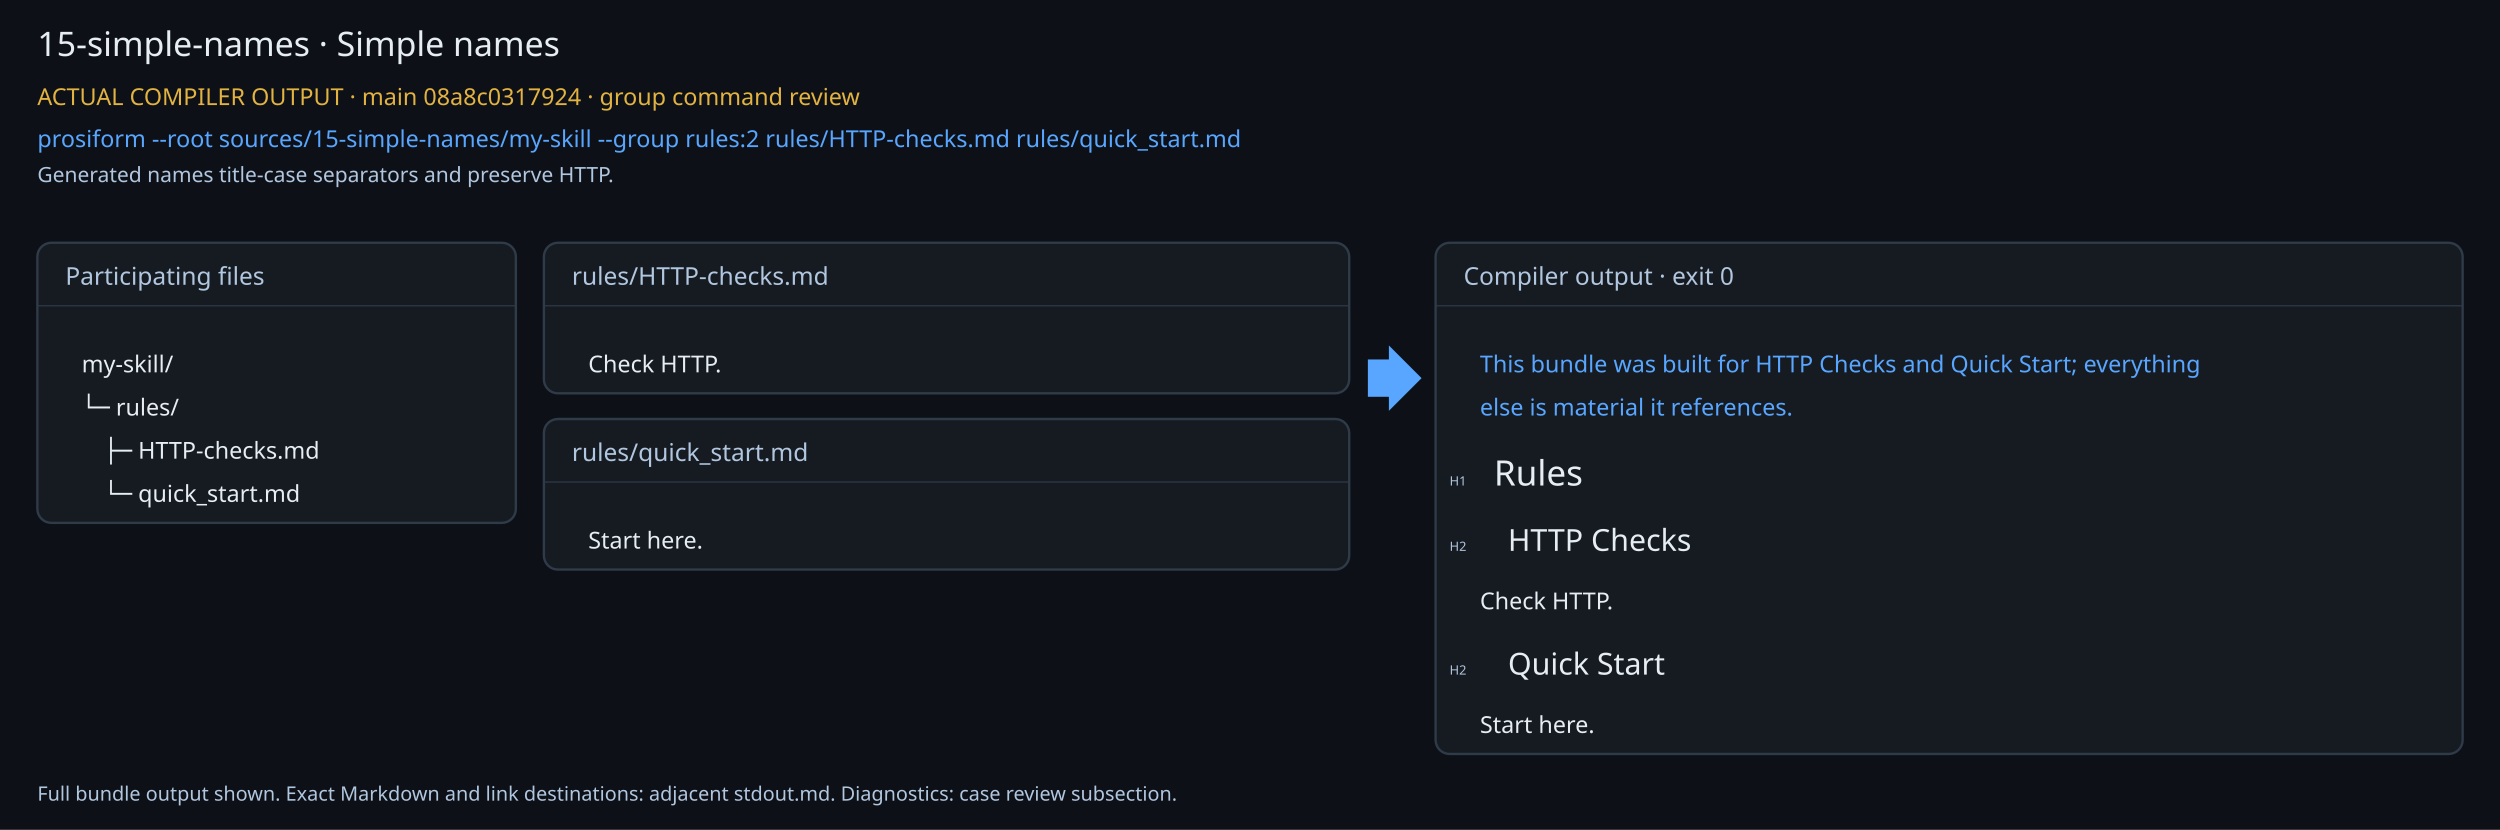
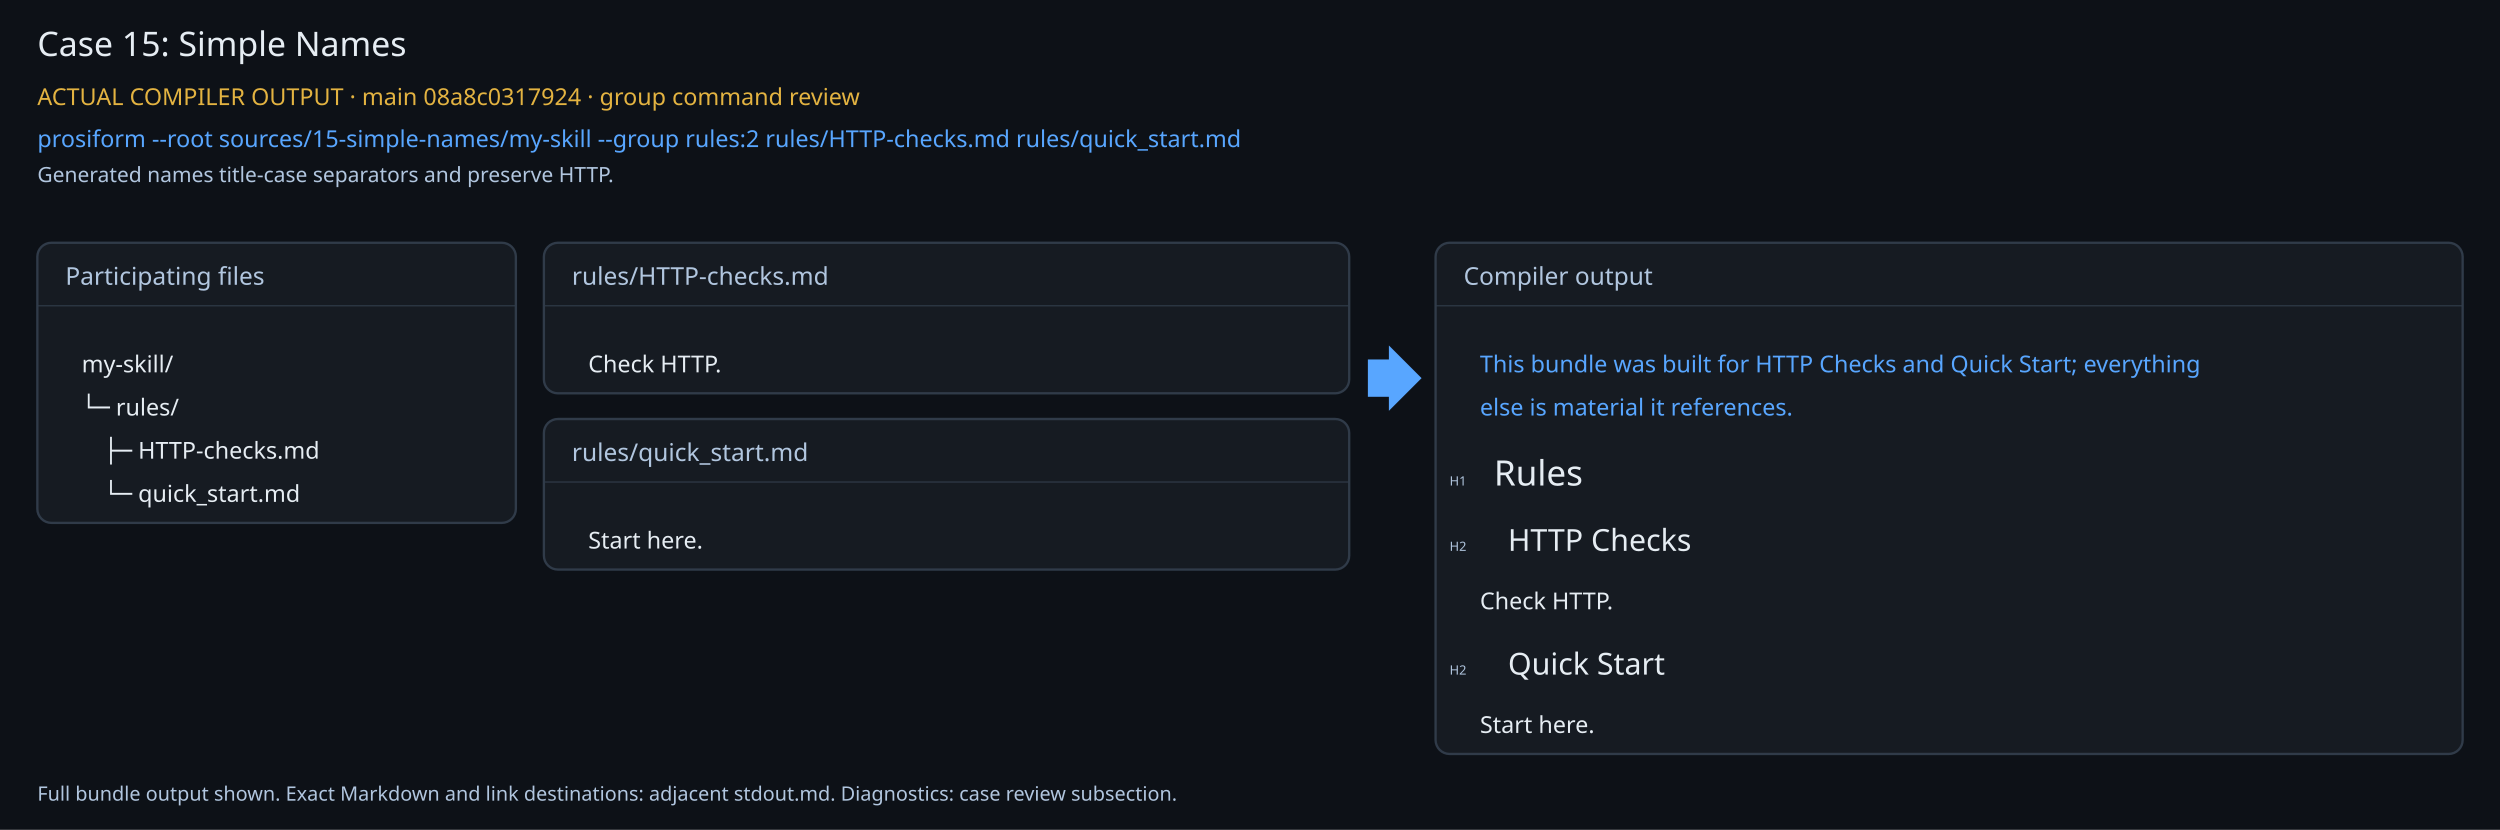
<svg xmlns="http://www.w3.org/2000/svg" width="2142" height="711" viewBox="0 0 2142 711" role="img" aria-labelledby="title desc">
  <rect width="2142" height="711" fill="#0d1117" />
  <g font-family="IBM Plex Mono" xml:space="preserve">
-     <text x="32" y="48" font-size="29" fill="#e6edf3" font-weight="400">15-simple-names · Simple names</text>
+     <text x="32" y="48" font-size="29" fill="#e6edf3" font-weight="400">Case 15: Simple Names</text>
    <text x="32" y="90" font-size="20" fill="#e3b341" font-weight="400">ACTUAL COMPILER OUTPUT · main 08a8c0317924 · group command review</text>
    <text x="32" y="126" font-size="20" fill="#58a6ff" font-weight="400">prosiform --root sources/15-simple-names/my-skill --group rules:2 rules/HTTP-checks.md rules/quick_start.md</text>
    <text x="32" y="156" font-size="18" fill="#b1c6df" font-weight="400">Generated names title-case separators and preserve HTTP.</text>
    <rect x="32" y="208" width="410" height="240" rx="12" fill="#161b22" stroke="#303b49" stroke-width="2" />
    <text x="56" y="244" font-size="21" fill="#b1c6df" font-weight="400">Participating files</text>
    <path d="M32 262 H442" stroke="#303b49" />
    <text x="70" y="319" font-size="20" fill="#e6edf3" font-weight="400">my-skill/</text>
    <text x="70" y="356" font-size="20" fill="#e6edf3" font-weight="400">└─ rules/</text>
    <text x="70" y="393" font-size="20" fill="#e6edf3" font-weight="400">   ├─ HTTP-checks.md</text>
    <text x="70" y="430" font-size="20" fill="#e6edf3" font-weight="400">   └─ quick_start.md</text>
    <rect x="466" y="208" width="690" height="129" rx="12" fill="#161b22" stroke="#303b49" stroke-width="2" />
    <text x="490" y="244" font-size="21" fill="#b1c6df" font-weight="400">rules/HTTP-checks.md</text>
    <path d="M466 262 H1156" stroke="#303b49" />
    <text x="504" y="319" font-size="20" fill="#e6edf3" font-weight="400">Check HTTP.</text>
    <rect x="466" y="359" width="690" height="129" rx="12" fill="#161b22" stroke="#303b49" stroke-width="2" />
    <text x="490" y="395" font-size="21" fill="#b1c6df" font-weight="400">rules/quick_start.md</text>
    <path d="M466 413 H1156" stroke="#303b49" />
    <text x="504" y="470" font-size="20" fill="#e6edf3" font-weight="400">Start here.</text>
    <rect x="1230" y="208" width="880" height="438" rx="12" fill="#161b22" stroke="#303b49" stroke-width="2" />
-     <text x="1254" y="244" font-size="21" fill="#b1c6df" font-weight="400">Compiler output · exit 0</text>
+     <text x="1254" y="244" font-size="21" fill="#b1c6df" font-weight="400">Compiler output</text>
    <path d="M1230 262 H2110" stroke="#303b49" />
    <text x="1268" y="319" font-size="20" fill="#58a6ff" font-weight="400">This bundle was built for HTTP Checks and Quick Start; everything</text>
    <text x="1268" y="356" font-size="20" fill="#58a6ff" font-weight="400">else is material it references.</text>
    <text x="1242" y="416" font-size="11" fill="#b1c6df" font-weight="400">H1</text>
    <text x="1280" y="416" font-size="30" fill="#e6edf3" font-weight="500">Rules</text>
    <text x="1242" y="472" font-size="11" fill="#b1c6df" font-weight="400">H2</text>
    <text x="1292" y="472" font-size="26" fill="#e6edf3" font-weight="500">HTTP Checks</text>
    <text x="1268" y="522" font-size="20" fill="#e6edf3" font-weight="400">Check HTTP.</text>
    <text x="1242" y="578" font-size="11" fill="#b1c6df" font-weight="400">H2</text>
    <text x="1292" y="578" font-size="26" fill="#e6edf3" font-weight="500">Quick Start</text>
    <text x="1268" y="628" font-size="20" fill="#e6edf3" font-weight="400">Start here.</text>
    <path d="M1172 308 H1190 V296 L1218 324 L1190 352 V340 H1172Z" fill="#58a6ff" />
    <text x="32" y="686" font-size="17" fill="#b1c6df" font-weight="400">Full bundle output shown. Exact Markdown and link destinations: adjacent stdout.md. Diagnostics: case review subsection.</text>
  </g>
</svg>
